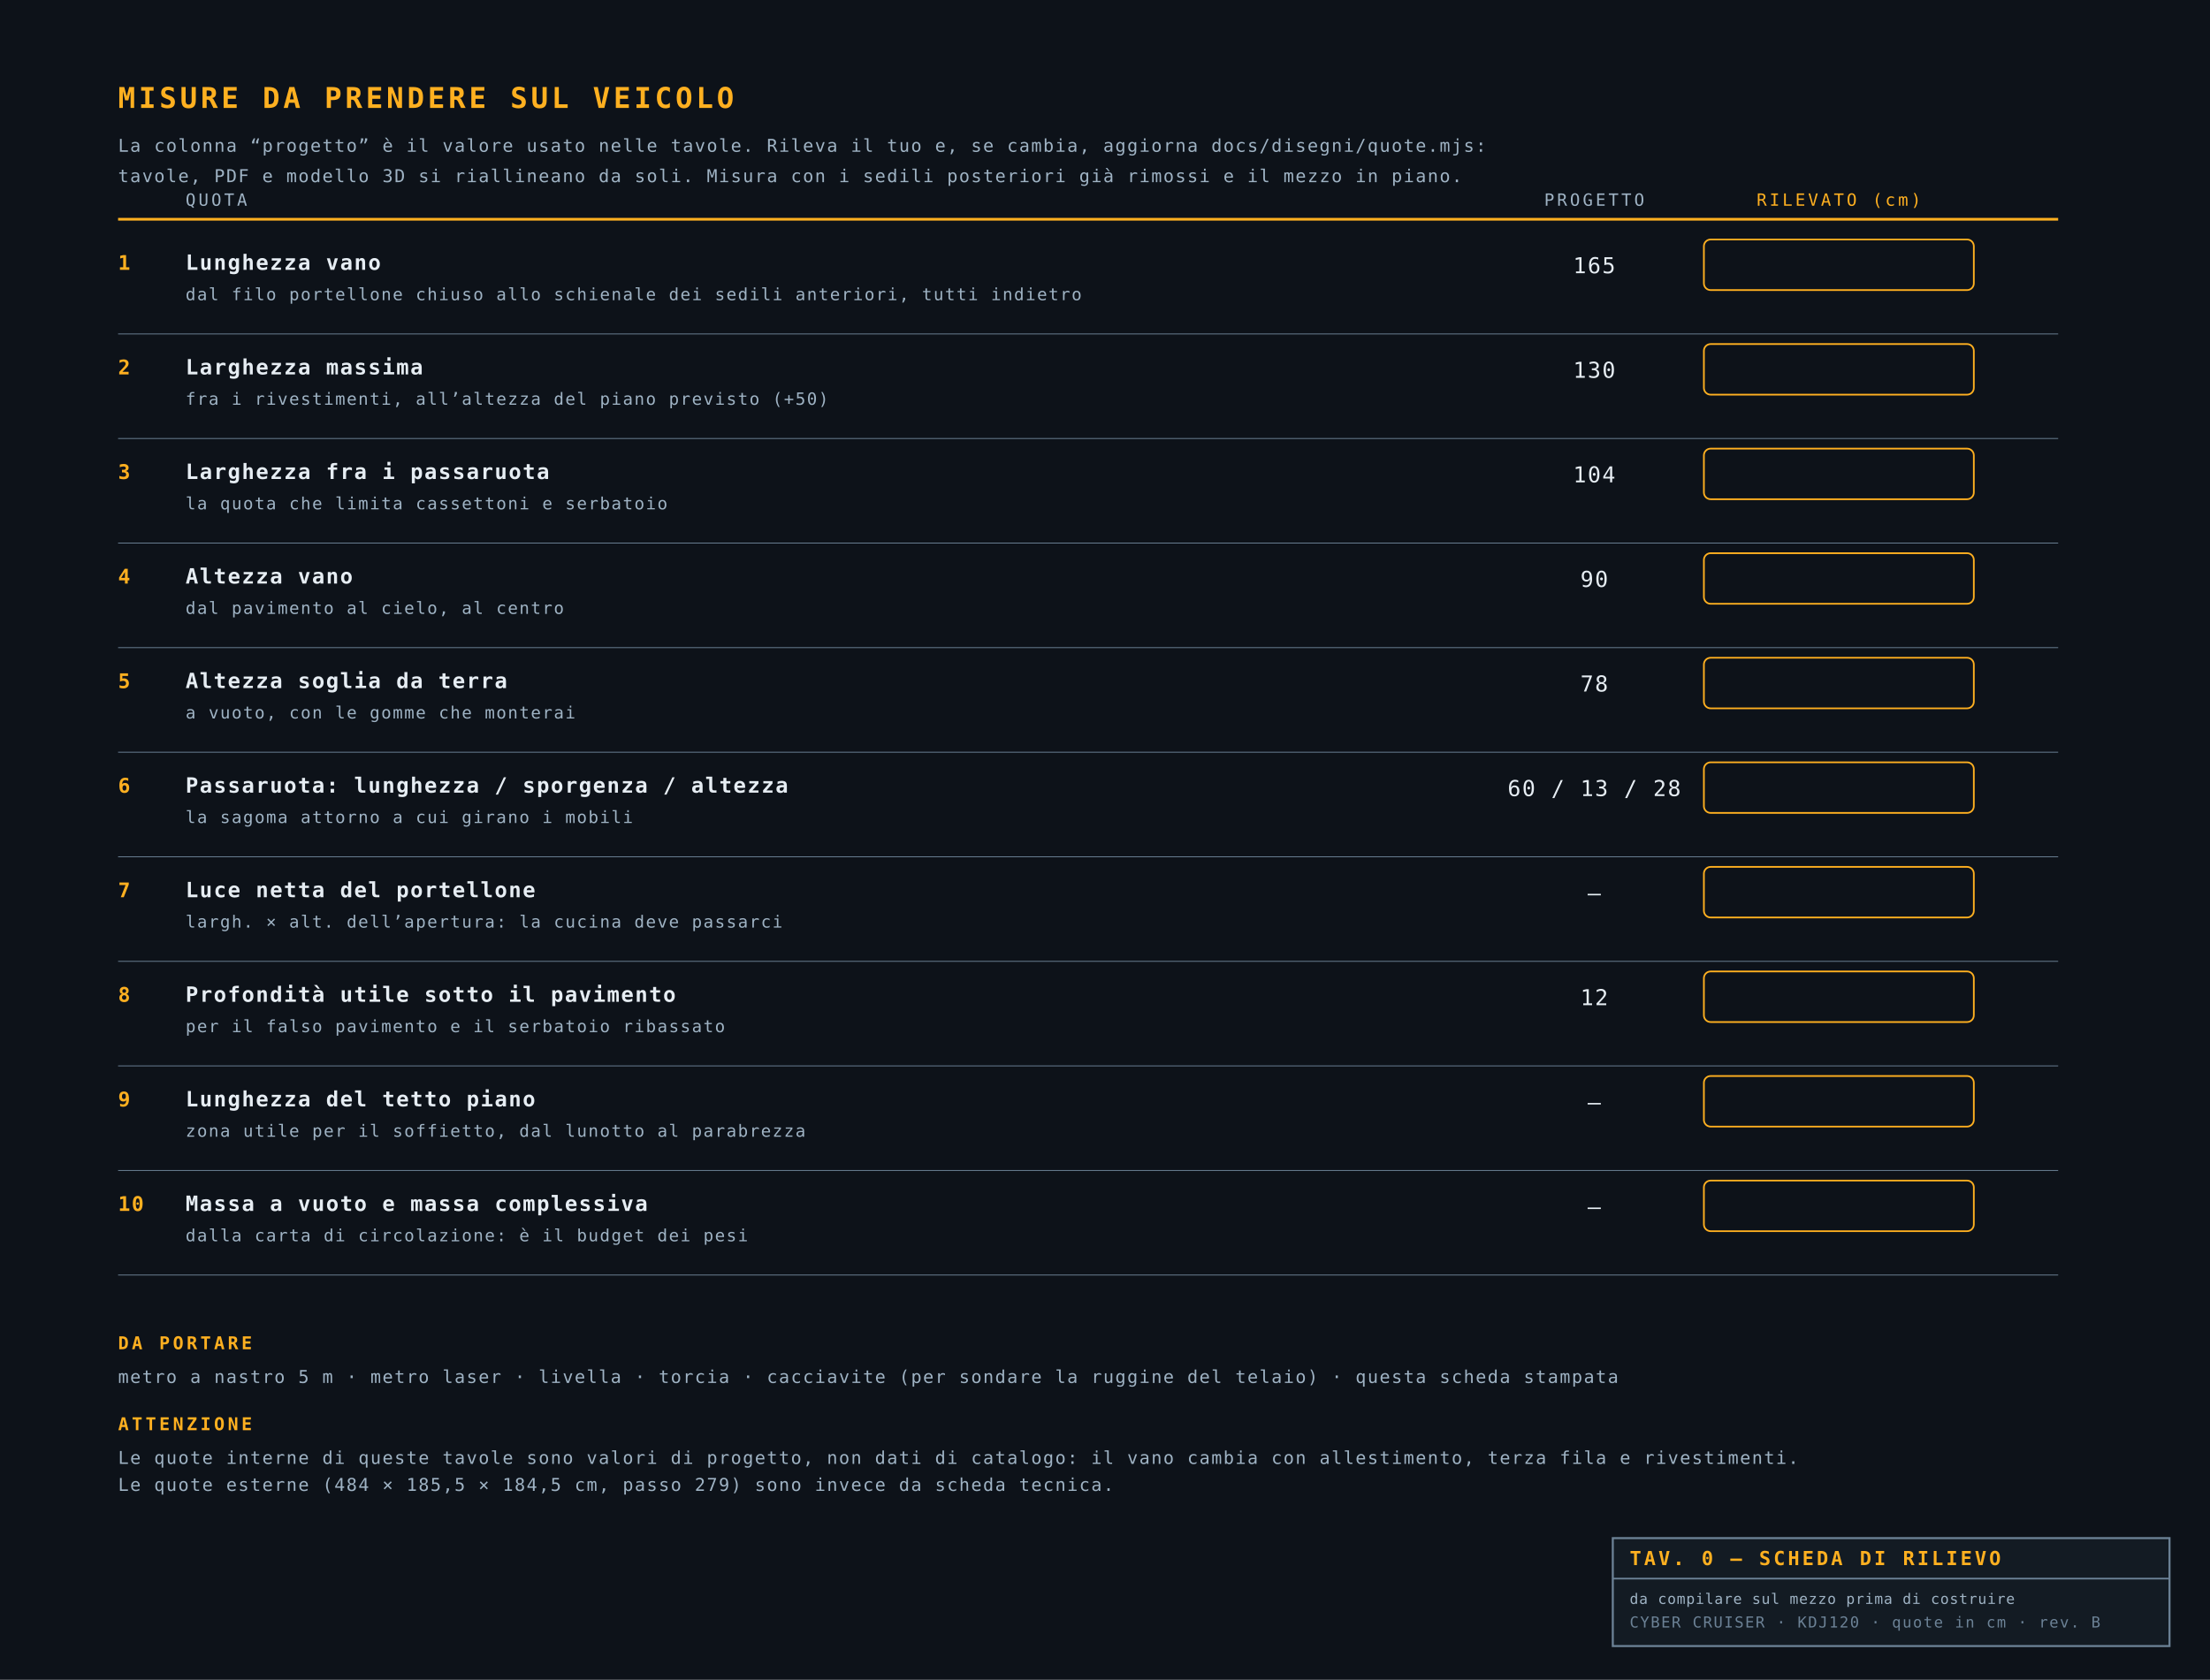
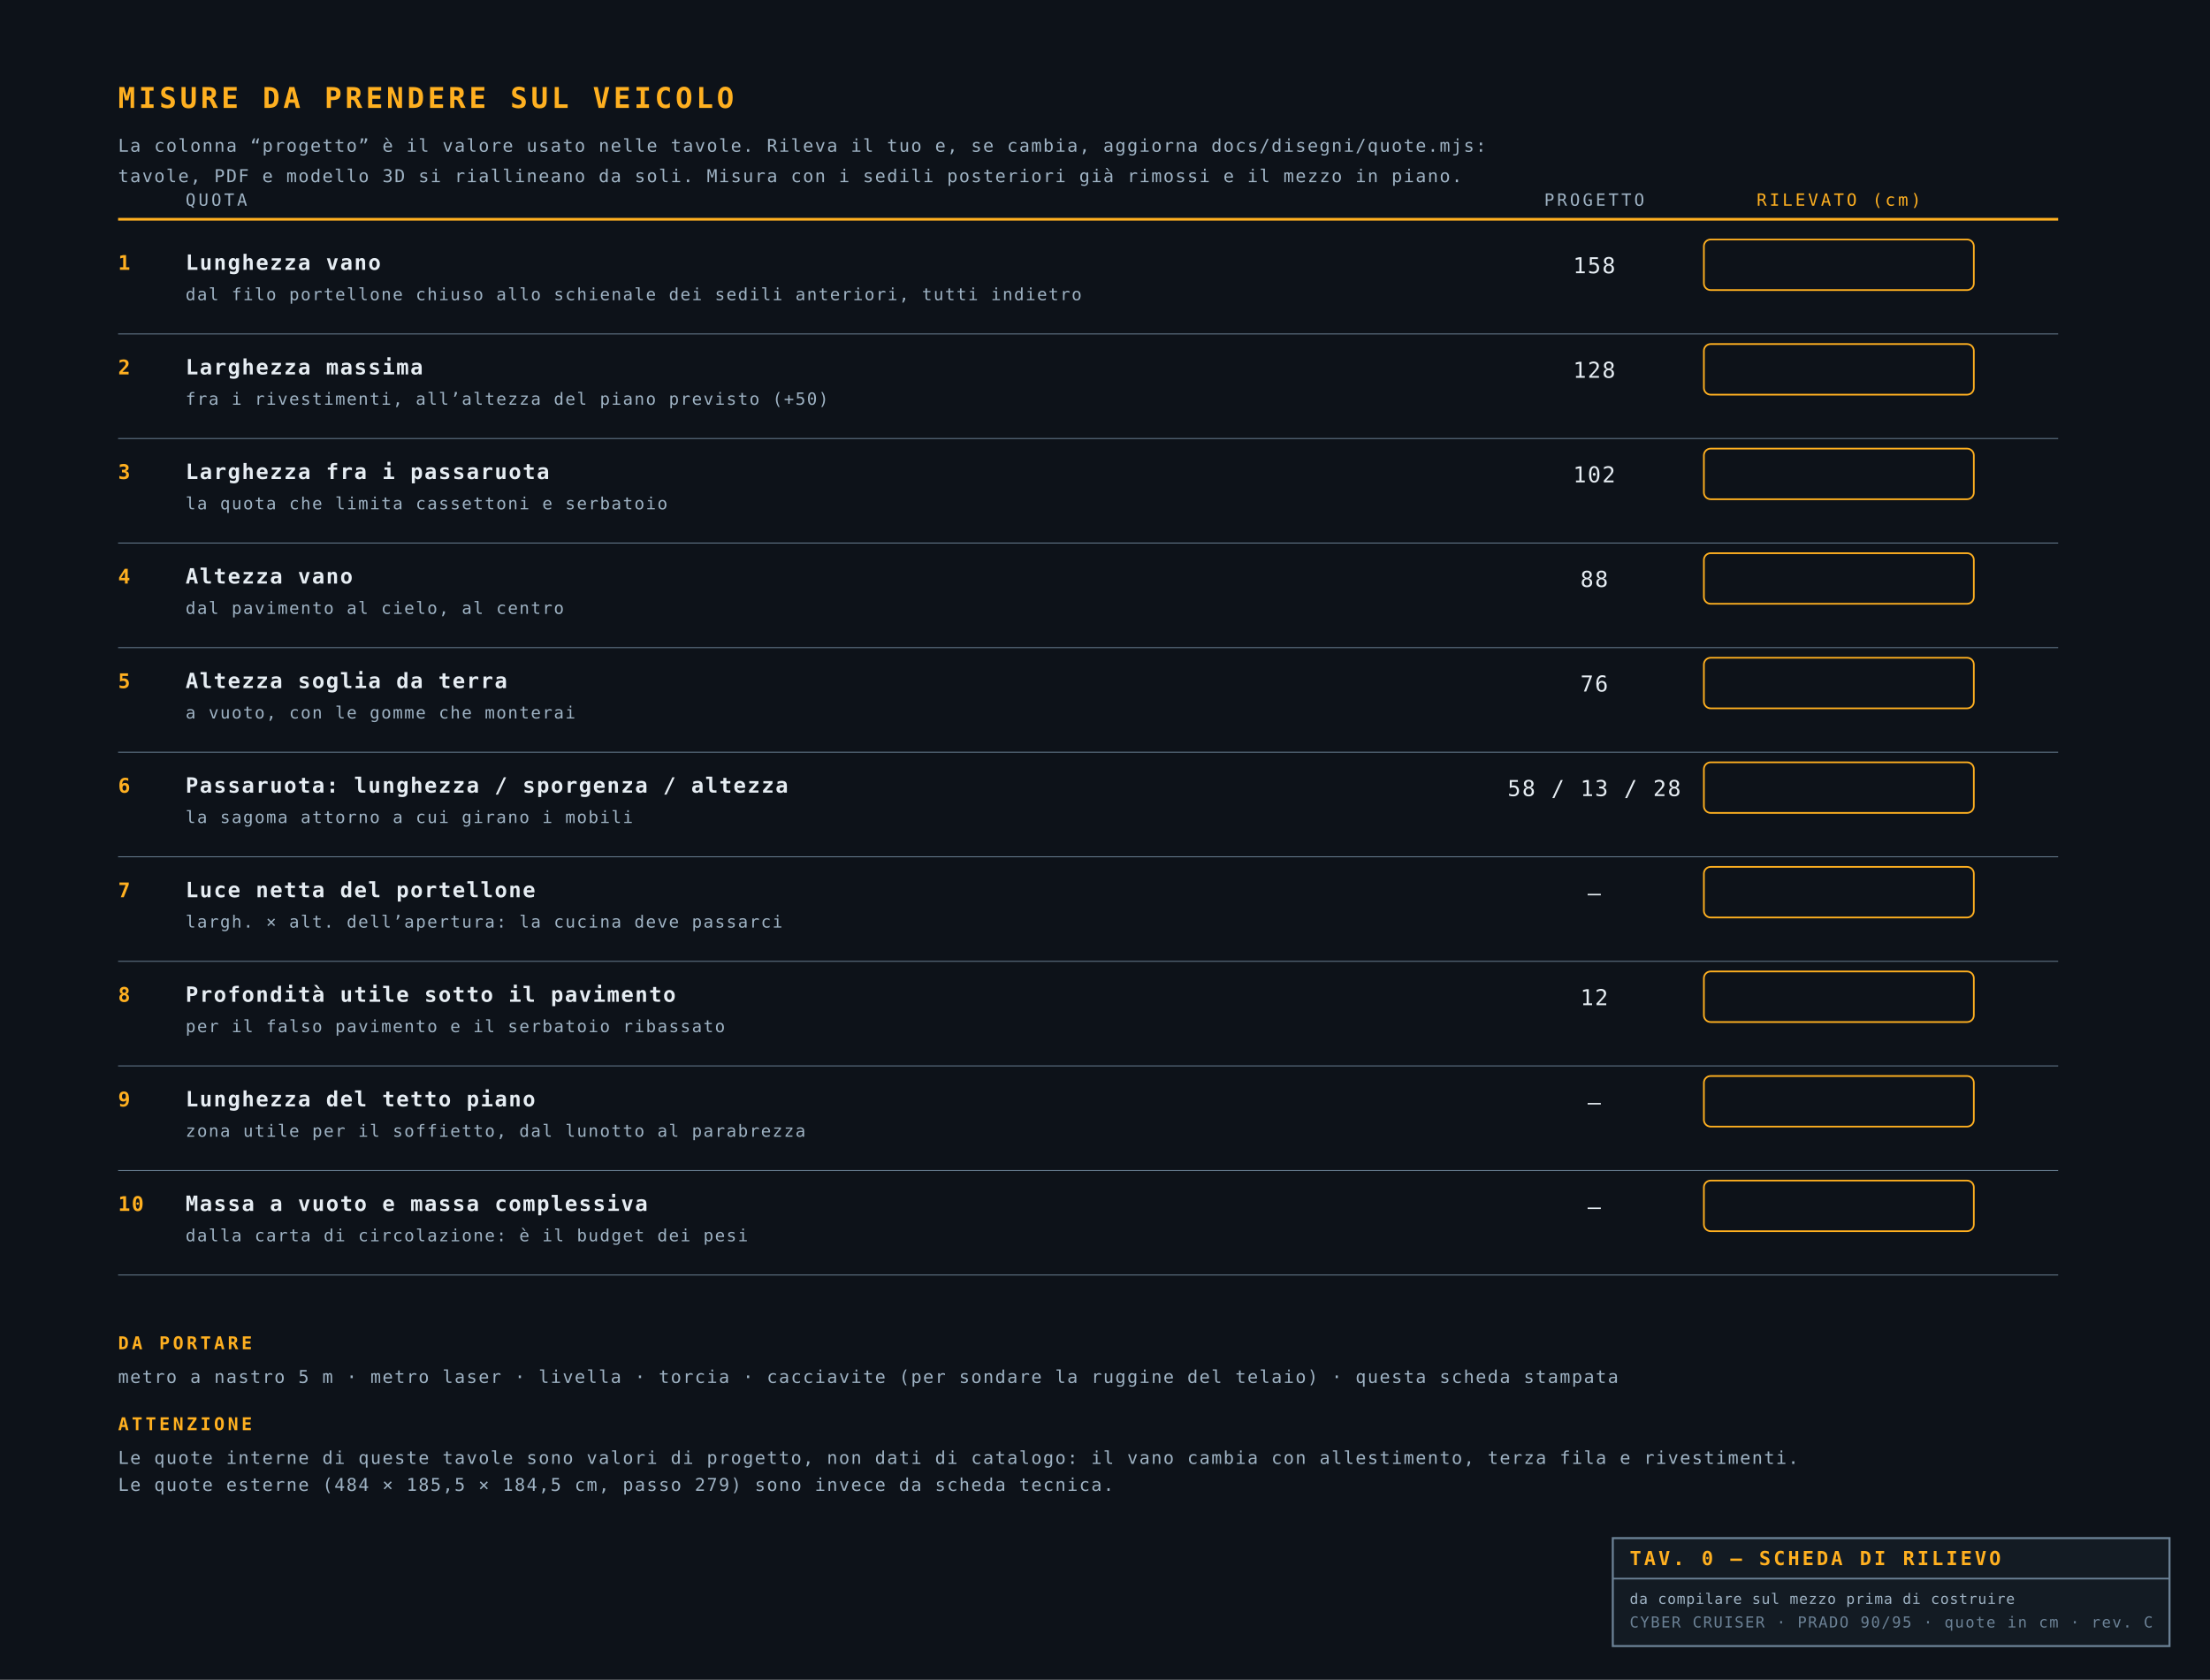
<svg xmlns="http://www.w3.org/2000/svg" viewBox="0 0 1310 996" width="1310" height="996" font-family="DejaVu Sans Mono, monospace">
  <rect width="1310" height="996" fill="#0d1219" />
  <text x="70.0" y="64.0" fill="#ffb020" font-size="17" font-family="DejaVu Sans Mono, monospace" letter-spacing="2" text-anchor="start" font-weight="700">MISURE DA PRENDERE SUL VEICOLO</text>
  <text x="70.0" y="90.0" fill="#9fb3c4" font-size="10.5" font-family="DejaVu Sans Mono, monospace" letter-spacing="0.8" text-anchor="start">La colonna “progetto” è il valore usato nelle tavole. Rileva il tuo e, se cambia, aggiorna docs/disegni/quote.mjs:</text>
  <text x="70.0" y="108.0" fill="#9fb3c4" font-size="10.5" font-family="DejaVu Sans Mono, monospace" letter-spacing="0.8" text-anchor="start">tavole, PDF e modello 3D si riallineano da soli. Misura con i sedili posteriori già rimossi e il mezzo in piano.</text>
  <line x1="70.0" y1="130.0" x2="1220.0" y2="130.0" stroke="#ffb020" stroke-width="1.6" />
  <text x="110.0" y="122.0" fill="#9fb3c4" font-size="10" font-family="DejaVu Sans Mono, monospace" letter-spacing="1.6" text-anchor="start">QUOTA</text>
  <text x="945.0" y="122.0" fill="#9fb3c4" font-size="10" font-family="DejaVu Sans Mono, monospace" letter-spacing="1.6" text-anchor="middle">PROGETTO</text>
  <text x="1090.0" y="122.0" fill="#ffb020" font-size="10" font-family="DejaVu Sans Mono, monospace" letter-spacing="1.6" text-anchor="middle">RILEVATO (cm)</text>
  <line x1="70.0" y1="198.0" x2="1220.0" y2="198.0" stroke="#6c8296" stroke-width="0.5" />
  <text x="70.0" y="160.0" fill="#ffb020" font-size="12" font-family="DejaVu Sans Mono, monospace" letter-spacing="0.8" text-anchor="start" font-weight="700">1</text>
  <text x="110.0" y="160.0" fill="#e6edf3" font-size="12.5" font-family="DejaVu Sans Mono, monospace" letter-spacing="0.8" text-anchor="start" font-weight="600">Lunghezza vano</text>
  <text x="110.0" y="178.0" fill="#9fb3c4" font-size="10" font-family="DejaVu Sans Mono, monospace" letter-spacing="0.8" text-anchor="start">dal filo portellone chiuso allo schienale dei sedili anteriori, tutti indietro</text>
-   <text x="945.0" y="162.0" fill="#e6edf3" font-size="13" font-family="DejaVu Sans Mono, monospace" letter-spacing="0.8" text-anchor="middle">165</text>
+   <text x="945.0" y="162.0" fill="#e6edf3" font-size="13" font-family="DejaVu Sans Mono, monospace" letter-spacing="0.8" text-anchor="middle">158</text>
  <rect x="1010.0" y="142.0" width="160.0" height="30.0" fill="none" stroke="#ffb020" stroke-width="1" rx="4" />
  <line x1="70.0" y1="260.0" x2="1220.0" y2="260.0" stroke="#6c8296" stroke-width="0.5" />
  <text x="70.0" y="222.0" fill="#ffb020" font-size="12" font-family="DejaVu Sans Mono, monospace" letter-spacing="0.8" text-anchor="start" font-weight="700">2</text>
  <text x="110.0" y="222.0" fill="#e6edf3" font-size="12.5" font-family="DejaVu Sans Mono, monospace" letter-spacing="0.8" text-anchor="start" font-weight="600">Larghezza massima</text>
  <text x="110.0" y="240.0" fill="#9fb3c4" font-size="10" font-family="DejaVu Sans Mono, monospace" letter-spacing="0.8" text-anchor="start">fra i rivestimenti, all’altezza del piano previsto (+50)</text>
-   <text x="945.0" y="224.0" fill="#e6edf3" font-size="13" font-family="DejaVu Sans Mono, monospace" letter-spacing="0.8" text-anchor="middle">130</text>
+   <text x="945.0" y="224.0" fill="#e6edf3" font-size="13" font-family="DejaVu Sans Mono, monospace" letter-spacing="0.8" text-anchor="middle">128</text>
  <rect x="1010.0" y="204.0" width="160.0" height="30.0" fill="none" stroke="#ffb020" stroke-width="1" rx="4" />
  <line x1="70.0" y1="322.0" x2="1220.0" y2="322.0" stroke="#6c8296" stroke-width="0.5" />
  <text x="70.0" y="284.0" fill="#ffb020" font-size="12" font-family="DejaVu Sans Mono, monospace" letter-spacing="0.8" text-anchor="start" font-weight="700">3</text>
  <text x="110.0" y="284.0" fill="#e6edf3" font-size="12.5" font-family="DejaVu Sans Mono, monospace" letter-spacing="0.8" text-anchor="start" font-weight="600">Larghezza fra i passaruota</text>
  <text x="110.0" y="302.0" fill="#9fb3c4" font-size="10" font-family="DejaVu Sans Mono, monospace" letter-spacing="0.8" text-anchor="start">la quota che limita cassettoni e serbatoio</text>
-   <text x="945.0" y="286.0" fill="#e6edf3" font-size="13" font-family="DejaVu Sans Mono, monospace" letter-spacing="0.8" text-anchor="middle">104</text>
+   <text x="945.0" y="286.0" fill="#e6edf3" font-size="13" font-family="DejaVu Sans Mono, monospace" letter-spacing="0.8" text-anchor="middle">102</text>
  <rect x="1010.0" y="266.0" width="160.0" height="30.0" fill="none" stroke="#ffb020" stroke-width="1" rx="4" />
  <line x1="70.0" y1="384.0" x2="1220.0" y2="384.0" stroke="#6c8296" stroke-width="0.5" />
  <text x="70.0" y="346.0" fill="#ffb020" font-size="12" font-family="DejaVu Sans Mono, monospace" letter-spacing="0.8" text-anchor="start" font-weight="700">4</text>
  <text x="110.0" y="346.0" fill="#e6edf3" font-size="12.5" font-family="DejaVu Sans Mono, monospace" letter-spacing="0.8" text-anchor="start" font-weight="600">Altezza vano</text>
  <text x="110.0" y="364.0" fill="#9fb3c4" font-size="10" font-family="DejaVu Sans Mono, monospace" letter-spacing="0.8" text-anchor="start">dal pavimento al cielo, al centro</text>
-   <text x="945.0" y="348.0" fill="#e6edf3" font-size="13" font-family="DejaVu Sans Mono, monospace" letter-spacing="0.8" text-anchor="middle">90</text>
+   <text x="945.0" y="348.0" fill="#e6edf3" font-size="13" font-family="DejaVu Sans Mono, monospace" letter-spacing="0.8" text-anchor="middle">88</text>
  <rect x="1010.0" y="328.0" width="160.0" height="30.0" fill="none" stroke="#ffb020" stroke-width="1" rx="4" />
  <line x1="70.0" y1="446.0" x2="1220.0" y2="446.0" stroke="#6c8296" stroke-width="0.5" />
  <text x="70.0" y="408.0" fill="#ffb020" font-size="12" font-family="DejaVu Sans Mono, monospace" letter-spacing="0.8" text-anchor="start" font-weight="700">5</text>
  <text x="110.0" y="408.0" fill="#e6edf3" font-size="12.5" font-family="DejaVu Sans Mono, monospace" letter-spacing="0.8" text-anchor="start" font-weight="600">Altezza soglia da terra</text>
  <text x="110.0" y="426.0" fill="#9fb3c4" font-size="10" font-family="DejaVu Sans Mono, monospace" letter-spacing="0.8" text-anchor="start">a vuoto, con le gomme che monterai</text>
-   <text x="945.0" y="410.0" fill="#e6edf3" font-size="13" font-family="DejaVu Sans Mono, monospace" letter-spacing="0.8" text-anchor="middle">78</text>
+   <text x="945.0" y="410.0" fill="#e6edf3" font-size="13" font-family="DejaVu Sans Mono, monospace" letter-spacing="0.8" text-anchor="middle">76</text>
  <rect x="1010.0" y="390.0" width="160.0" height="30.0" fill="none" stroke="#ffb020" stroke-width="1" rx="4" />
  <line x1="70.0" y1="508.0" x2="1220.0" y2="508.0" stroke="#6c8296" stroke-width="0.5" />
  <text x="70.0" y="470.0" fill="#ffb020" font-size="12" font-family="DejaVu Sans Mono, monospace" letter-spacing="0.8" text-anchor="start" font-weight="700">6</text>
  <text x="110.0" y="470.0" fill="#e6edf3" font-size="12.5" font-family="DejaVu Sans Mono, monospace" letter-spacing="0.8" text-anchor="start" font-weight="600">Passaruota: lunghezza / sporgenza / altezza</text>
  <text x="110.0" y="488.0" fill="#9fb3c4" font-size="10" font-family="DejaVu Sans Mono, monospace" letter-spacing="0.8" text-anchor="start">la sagoma attorno a cui girano i mobili</text>
-   <text x="945.0" y="472.0" fill="#e6edf3" font-size="13" font-family="DejaVu Sans Mono, monospace" letter-spacing="0.8" text-anchor="middle">60 / 13 / 28</text>
+   <text x="945.0" y="472.0" fill="#e6edf3" font-size="13" font-family="DejaVu Sans Mono, monospace" letter-spacing="0.8" text-anchor="middle">58 / 13 / 28</text>
  <rect x="1010.0" y="452.0" width="160.0" height="30.0" fill="none" stroke="#ffb020" stroke-width="1" rx="4" />
  <line x1="70.0" y1="570.0" x2="1220.0" y2="570.0" stroke="#6c8296" stroke-width="0.5" />
  <text x="70.0" y="532.0" fill="#ffb020" font-size="12" font-family="DejaVu Sans Mono, monospace" letter-spacing="0.8" text-anchor="start" font-weight="700">7</text>
  <text x="110.0" y="532.0" fill="#e6edf3" font-size="12.5" font-family="DejaVu Sans Mono, monospace" letter-spacing="0.8" text-anchor="start" font-weight="600">Luce netta del portellone</text>
  <text x="110.0" y="550.0" fill="#9fb3c4" font-size="10" font-family="DejaVu Sans Mono, monospace" letter-spacing="0.8" text-anchor="start">largh. × alt. dell’apertura: la cucina deve passarci</text>
  <text x="945.0" y="534.0" fill="#e6edf3" font-size="13" font-family="DejaVu Sans Mono, monospace" letter-spacing="0.8" text-anchor="middle">—</text>
  <rect x="1010.0" y="514.0" width="160.0" height="30.0" fill="none" stroke="#ffb020" stroke-width="1" rx="4" />
  <line x1="70.0" y1="632.0" x2="1220.0" y2="632.0" stroke="#6c8296" stroke-width="0.5" />
  <text x="70.0" y="594.0" fill="#ffb020" font-size="12" font-family="DejaVu Sans Mono, monospace" letter-spacing="0.8" text-anchor="start" font-weight="700">8</text>
  <text x="110.0" y="594.0" fill="#e6edf3" font-size="12.5" font-family="DejaVu Sans Mono, monospace" letter-spacing="0.8" text-anchor="start" font-weight="600">Profondità utile sotto il pavimento</text>
  <text x="110.0" y="612.0" fill="#9fb3c4" font-size="10" font-family="DejaVu Sans Mono, monospace" letter-spacing="0.8" text-anchor="start">per il falso pavimento e il serbatoio ribassato</text>
  <text x="945.0" y="596.0" fill="#e6edf3" font-size="13" font-family="DejaVu Sans Mono, monospace" letter-spacing="0.8" text-anchor="middle">12</text>
  <rect x="1010.0" y="576.0" width="160.0" height="30.0" fill="none" stroke="#ffb020" stroke-width="1" rx="4" />
  <line x1="70.0" y1="694.0" x2="1220.0" y2="694.0" stroke="#6c8296" stroke-width="0.5" />
  <text x="70.0" y="656.0" fill="#ffb020" font-size="12" font-family="DejaVu Sans Mono, monospace" letter-spacing="0.8" text-anchor="start" font-weight="700">9</text>
  <text x="110.0" y="656.0" fill="#e6edf3" font-size="12.5" font-family="DejaVu Sans Mono, monospace" letter-spacing="0.8" text-anchor="start" font-weight="600">Lunghezza del tetto piano</text>
  <text x="110.0" y="674.0" fill="#9fb3c4" font-size="10" font-family="DejaVu Sans Mono, monospace" letter-spacing="0.8" text-anchor="start">zona utile per il soffietto, dal lunotto al parabrezza</text>
  <text x="945.0" y="658.0" fill="#e6edf3" font-size="13" font-family="DejaVu Sans Mono, monospace" letter-spacing="0.8" text-anchor="middle">—</text>
  <rect x="1010.0" y="638.0" width="160.0" height="30.0" fill="none" stroke="#ffb020" stroke-width="1" rx="4" />
  <line x1="70.0" y1="756.0" x2="1220.0" y2="756.0" stroke="#6c8296" stroke-width="0.5" />
  <text x="70.0" y="718.0" fill="#ffb020" font-size="12" font-family="DejaVu Sans Mono, monospace" letter-spacing="0.8" text-anchor="start" font-weight="700">10</text>
  <text x="110.0" y="718.0" fill="#e6edf3" font-size="12.5" font-family="DejaVu Sans Mono, monospace" letter-spacing="0.8" text-anchor="start" font-weight="600">Massa a vuoto e massa complessiva</text>
  <text x="110.0" y="736.0" fill="#9fb3c4" font-size="10" font-family="DejaVu Sans Mono, monospace" letter-spacing="0.8" text-anchor="start">dalla carta di circolazione: è il budget dei pesi</text>
  <text x="945.0" y="720.0" fill="#e6edf3" font-size="13" font-family="DejaVu Sans Mono, monospace" letter-spacing="0.8" text-anchor="middle">—</text>
  <rect x="1010.0" y="700.0" width="160.0" height="30.0" fill="none" stroke="#ffb020" stroke-width="1" rx="4" />
  <text x="70.0" y="800.0" fill="#ffb020" font-size="10.5" font-family="DejaVu Sans Mono, monospace" letter-spacing="1.8" text-anchor="start" font-weight="700">DA PORTARE</text>
  <text x="70.0" y="820.0" fill="#9fb3c4" font-size="10.5" font-family="DejaVu Sans Mono, monospace" letter-spacing="0.8" text-anchor="start">metro a nastro 5 m · metro laser · livella · torcia · cacciavite (per sondare la ruggine del telaio) · questa scheda stampata</text>
  <text x="70.0" y="848.0" fill="#ffb020" font-size="10.5" font-family="DejaVu Sans Mono, monospace" letter-spacing="1.8" text-anchor="start" font-weight="700">ATTENZIONE</text>
  <text x="70.0" y="868.0" fill="#9fb3c4" font-size="10.5" font-family="DejaVu Sans Mono, monospace" letter-spacing="0.8" text-anchor="start">Le quote interne di queste tavole sono valori di progetto, non dati di catalogo: il vano cambia con allestimento, terza fila e rivestimenti.</text>
  <text x="70.0" y="884.0" fill="#9fb3c4" font-size="10.5" font-family="DejaVu Sans Mono, monospace" letter-spacing="0.8" text-anchor="start">Le quote esterne (484 × 185,5 × 184,5 cm, passo 279) sono invece da scheda tecnica.</text>
  <rect x="956.0" y="912.0" width="330.0" height="64.0" fill="#131b23" stroke="#6c8296" stroke-width="1.2" />
  <line x1="956.0" y1="936.0" x2="1286.0" y2="936.0" stroke="#6c8296" stroke-width="1" />
  <text x="966.0" y="928.0" fill="#ffb020" font-size="11.5" font-family="DejaVu Sans Mono, monospace" letter-spacing="1.6" text-anchor="start" font-weight="700">TAV. 0 — SCHEDA DI RILIEVO</text>
  <text x="966.0" y="951.0" fill="#9fb3c4" font-size="8.6" font-family="DejaVu Sans Mono, monospace" letter-spacing="0.4" text-anchor="start">da compilare sul mezzo prima di costruire</text>
-   <text x="966.0" y="965.0" fill="#6c8296" font-size="9" font-family="DejaVu Sans Mono, monospace" letter-spacing="0.8" text-anchor="start">CYBER CRUISER · KDJ120 · quote in cm · rev. B</text>
+   <text x="966.0" y="965.0" fill="#6c8296" font-size="9" font-family="DejaVu Sans Mono, monospace" letter-spacing="0.8" text-anchor="start">CYBER CRUISER · PRADO 90/95 · quote in cm · rev. C</text>
</svg>
